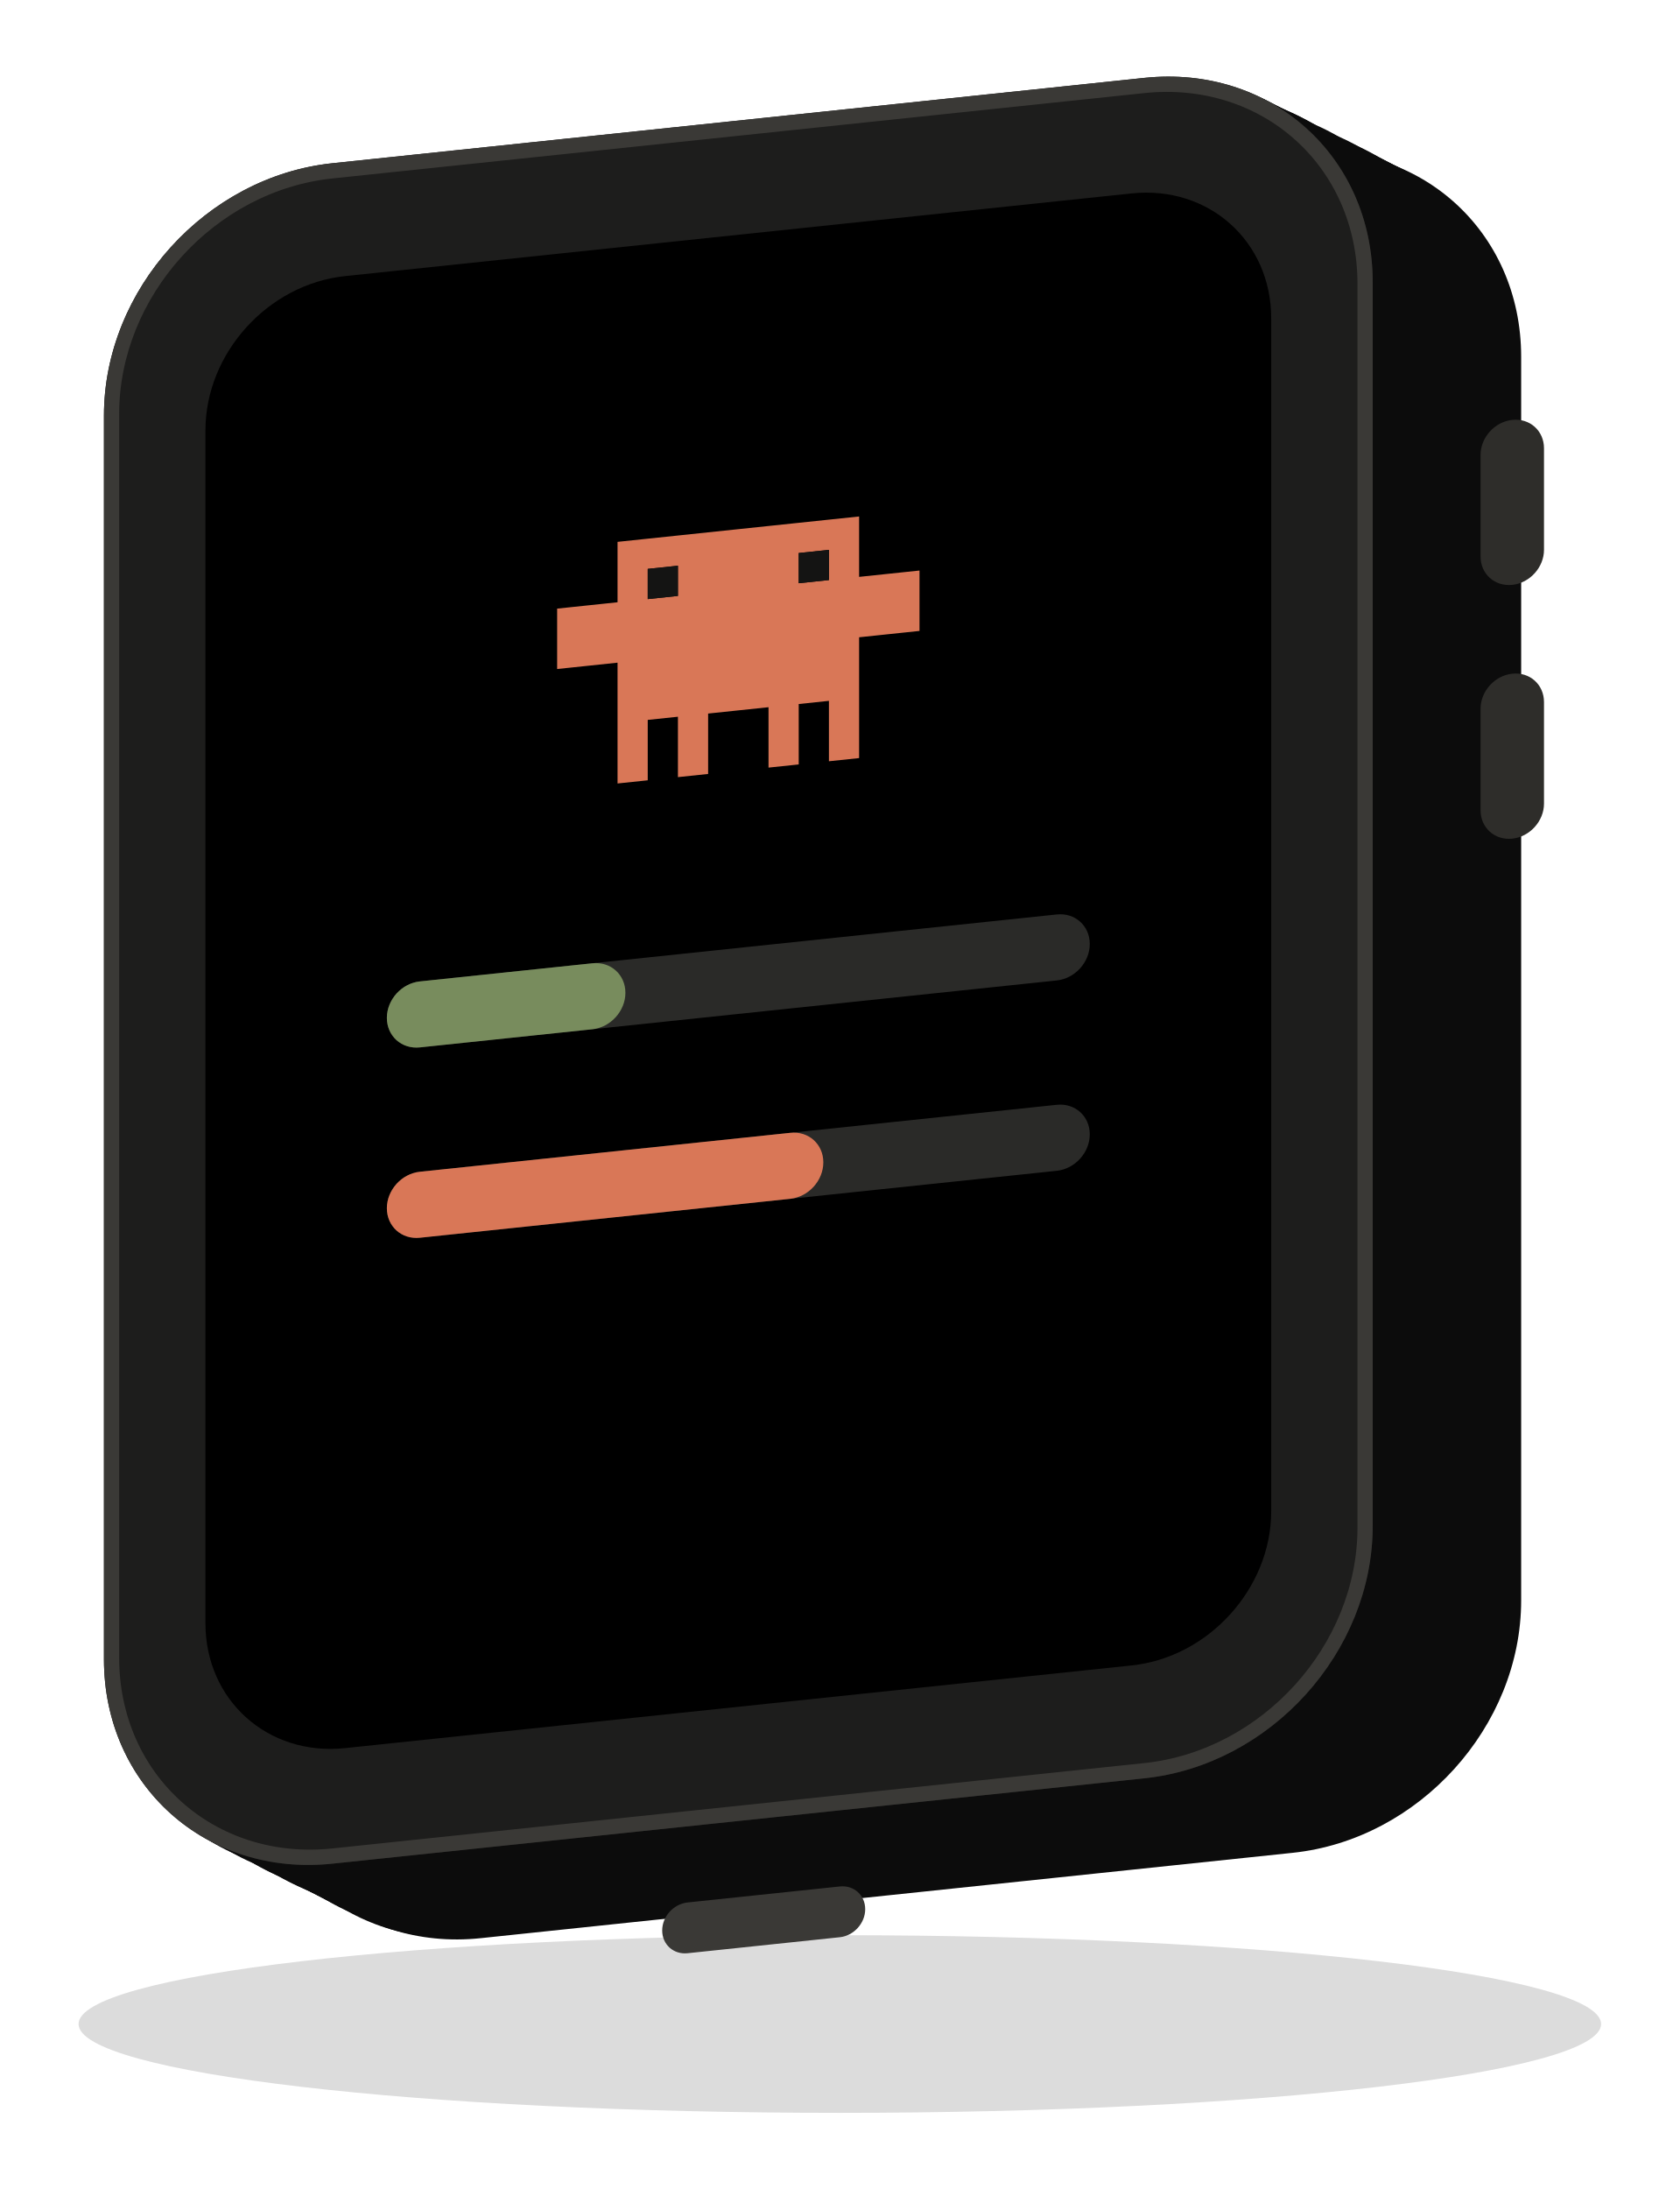
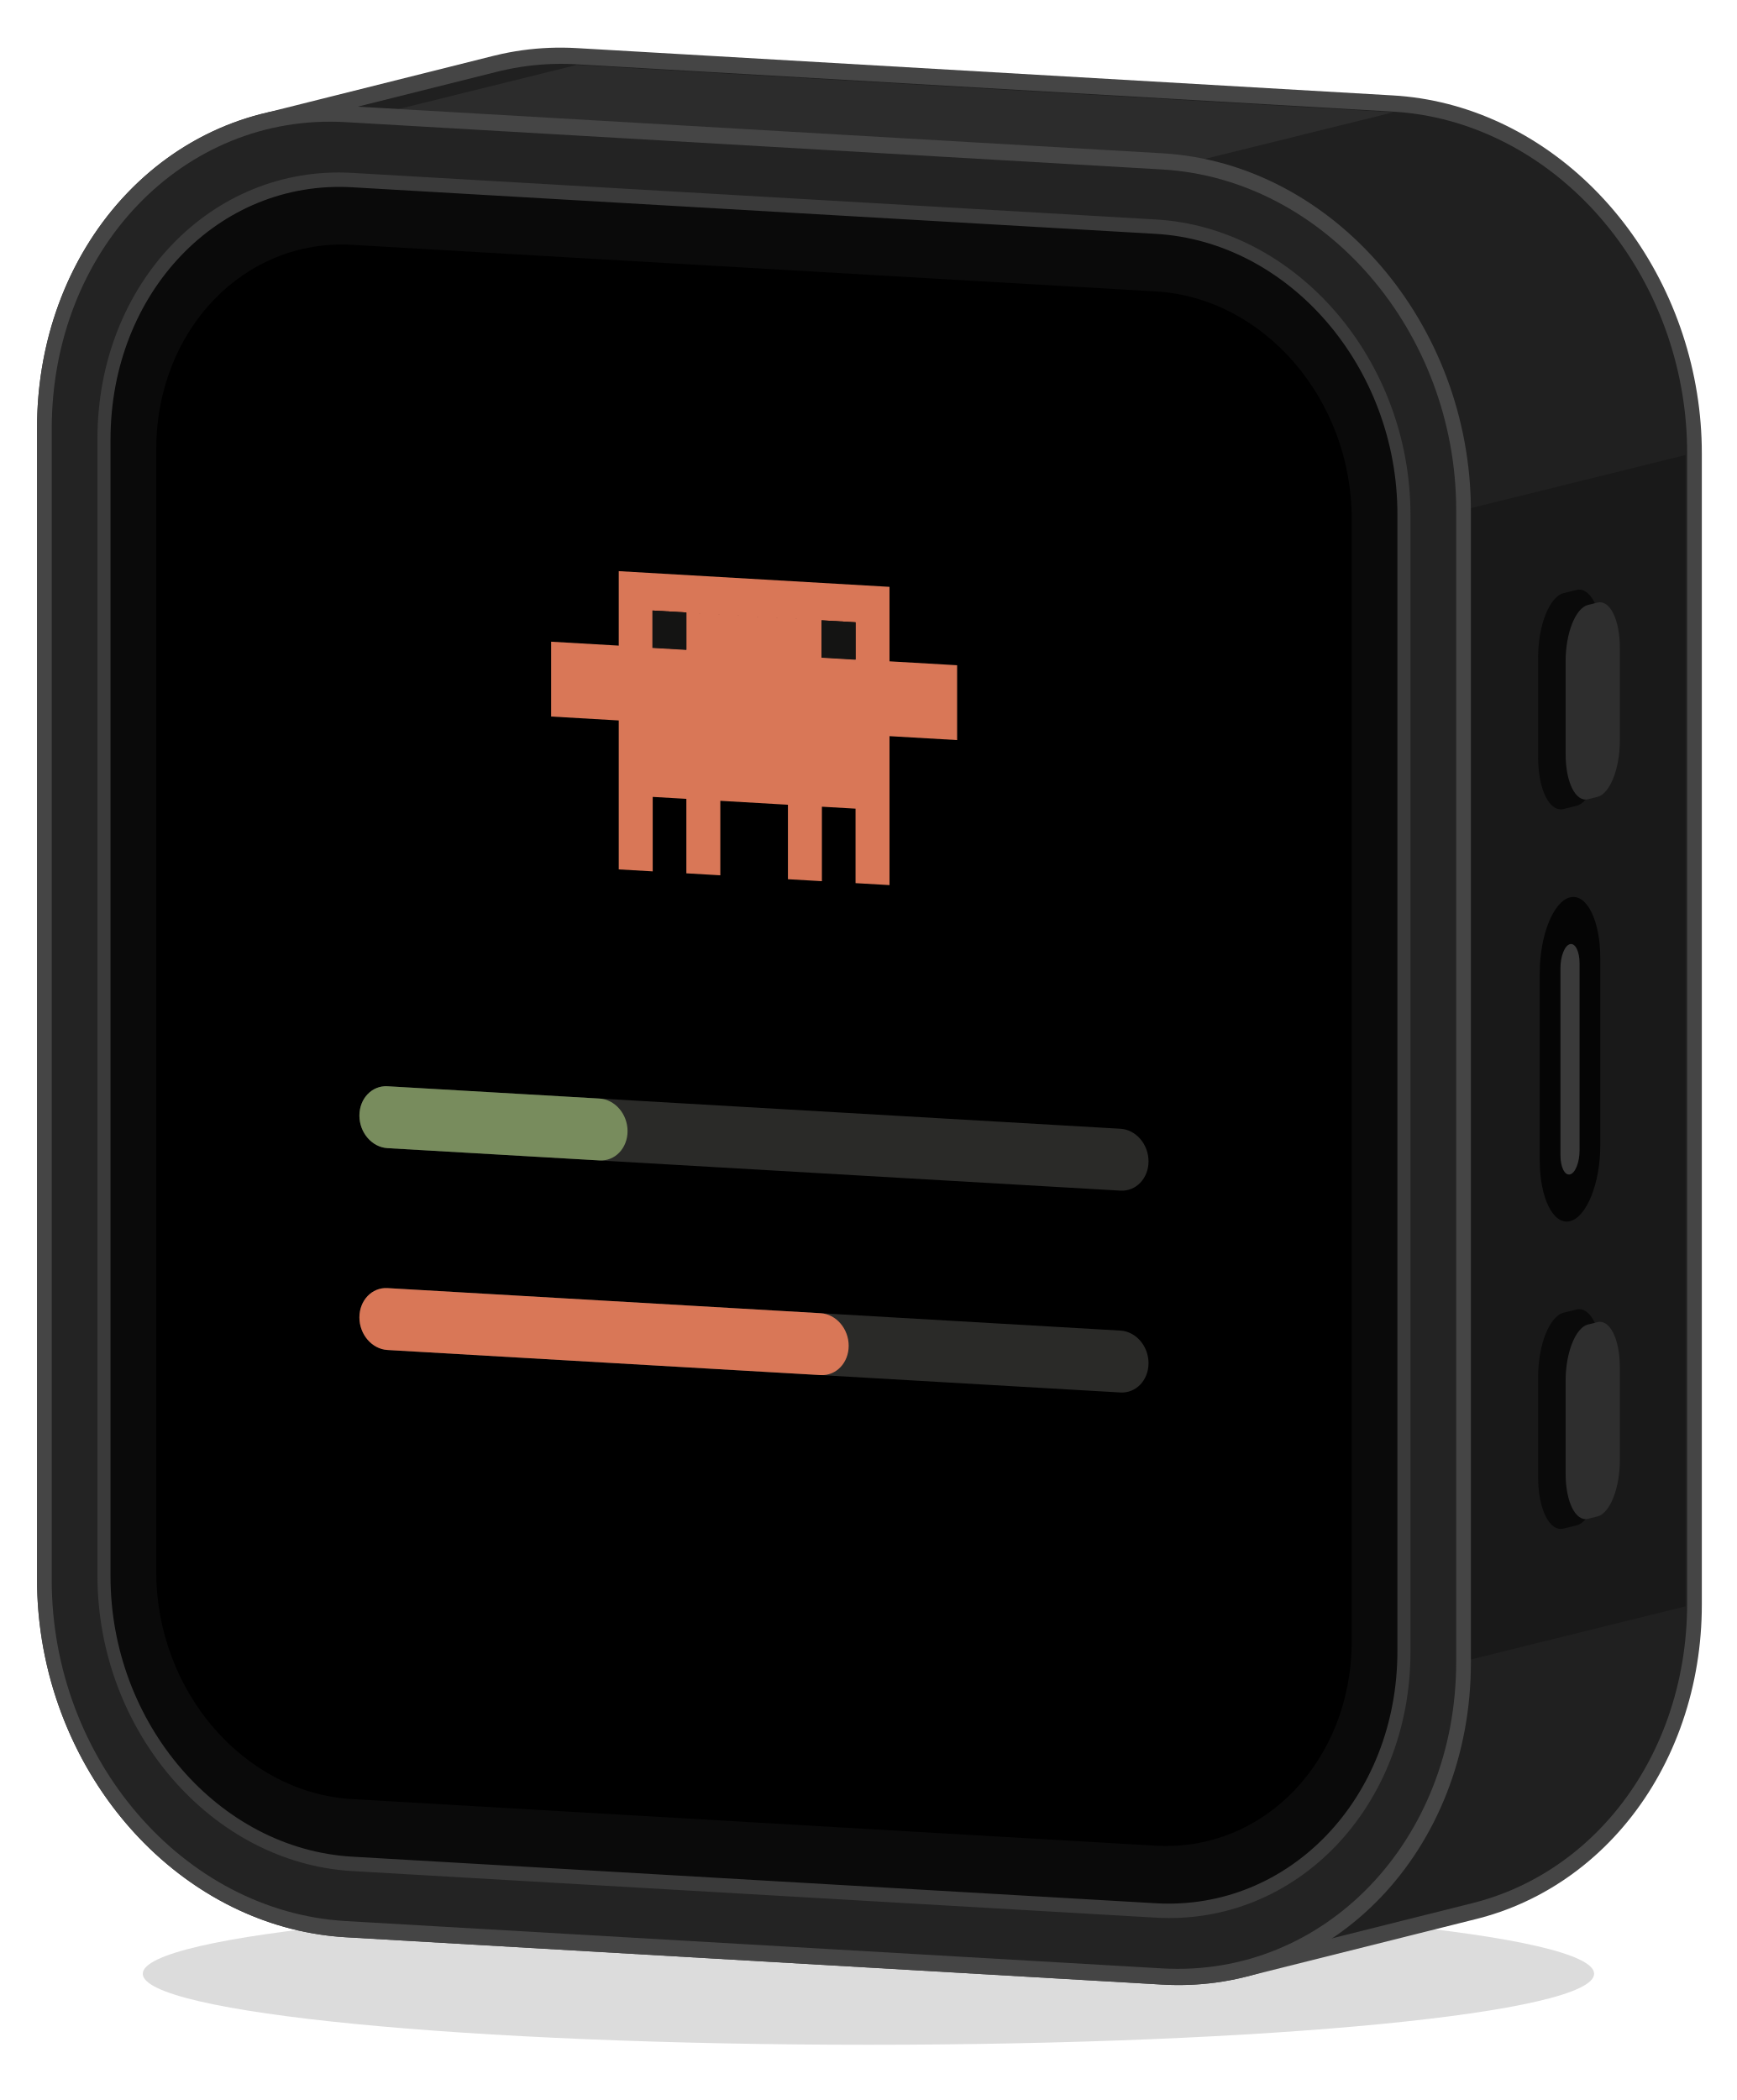
- <svg xmlns="http://www.w3.org/2000/svg" width="132" height="172" viewBox="62.0 12.5 132.0 172.5">
-   <ellipse cx="128.0" cy="172" rx="60.0" ry="7" fill="#000000" opacity="0.14" />
-   <g transform="translate(120 98) skewY(-6) translate(-120 -98)">
-     <rect x="81.7" y="29.1" width="100.0" height="134.0" rx="18.0" fill="#0c0c0c" />
-     <rect x="81.2" y="28.9" width="100.0" height="134.0" rx="18.0" fill="#0c0c0c" />
-     <rect x="80.8" y="28.6" width="100.0" height="134.0" rx="18.0" fill="#0c0c0c" />
-     <rect x="80.3" y="28.3" width="100.0" height="134.0" rx="18.0" fill="#0c0c0c" />
-     <rect x="79.9" y="28.1" width="100.0" height="134.0" rx="18.0" fill="#0c0c0c" />
-     <rect x="79.5" y="27.8" width="100.0" height="134.0" rx="18.0" fill="#0c0c0c" />
-     <rect x="79.0" y="27.5" width="100.0" height="134.0" rx="18.0" fill="#0c0c0c" />
-     <rect x="78.5" y="27.2" width="100.0" height="134.0" rx="18.0" fill="#0c0c0c" />
-     <rect x="78.1" y="26.9" width="100.0" height="134.0" rx="18.0" fill="#0c0c0c" />
-     <rect x="77.7" y="26.7" width="100.0" height="134.0" rx="18.0" fill="#0c0c0c" />
-     <rect x="77.2" y="26.4" width="100.0" height="134.0" rx="18.0" fill="#0c0c0c" />
-     <rect x="76.8" y="26.1" width="100.0" height="134.0" rx="18.0" fill="#0c0c0c" />
-     <rect x="76.3" y="25.9" width="100.0" height="134.0" rx="18.0" fill="#0c0c0c" />
-     <rect x="75.8" y="25.6" width="100.0" height="134.0" rx="18.0" fill="#0c0c0c" />
-     <rect x="75.4" y="25.3" width="100.0" height="134.0" rx="18.0" fill="#0c0c0c" />
-     <rect x="75.0" y="25.0" width="100.0" height="134.0" rx="18.0" fill="#0c0c0c" />
-     <rect x="74.5" y="24.8" width="100.0" height="134.0" rx="18.0" fill="#0c0c0c" />
-     <rect x="74.0" y="24.5" width="100.0" height="134.0" rx="18.0" fill="#0c0c0c" />
-     <rect x="73.6" y="24.2" width="100.0" height="134.0" rx="18.0" fill="#0c0c0c" />
-     <rect x="73.2" y="23.9" width="100.0" height="134.0" rx="18.0" fill="#0c0c0c" />
-     <rect x="72.7" y="23.6" width="100.0" height="134.0" rx="18.0" fill="#0c0c0c" />
-     <rect x="72.2" y="23.4" width="100.0" height="134.0" rx="18.0" fill="#0c0c0c" />
-     <rect x="71.8" y="23.1" width="100.0" height="134.0" rx="18.0" fill="#0c0c0c" />
-     <rect x="71.3" y="22.8" width="100.0" height="134.0" rx="18.0" fill="#0c0c0c" />
-     <rect x="70.9" y="22.6" width="100.0" height="134.0" rx="18.0" fill="#0c0c0c" />
-     <rect x="70.5" y="22.3" width="100.0" height="134.0" rx="18.0" fill="#0c0c0c" />
-     <rect x="70.0" y="22.0" width="100.0" height="134.0" rx="18.0" fill="#1d1d1c" />
-     <rect x="70.6" y="22.6" width="98.8" height="132.8" rx="17.4" fill="none" stroke="#3a3936" stroke-width="1.2" />
-     <rect x="178.5" y="52.0" width="5.0" height="13.0" rx="2.5" fill="#2e2d2a" />
-     <rect x="178.5" y="72.0" width="5.0" height="13.0" rx="2.5" fill="#2e2d2a" />
-     <rect x="114.0" y="162.0" width="16.0" height="4.0" rx="2.0" fill="#3a3936" />
-     <rect x="78.0" y="31.0" width="84.0" height="116.0" rx="11.0" fill="#000000" />
-     <path d="M110.48 54.20h2.38v2.38h-2.38zM112.86 54.20h2.38v2.38h-2.38zM115.24 54.20h2.38v2.38h-2.38zM117.62 54.20h2.38v2.38h-2.38zM120.00 54.20h2.38v2.38h-2.38zM122.38 54.20h2.38v2.38h-2.38zM124.76 54.20h2.38v2.38h-2.38zM127.14 54.20h2.38v2.38h-2.38zM110.48 56.58h2.38v2.38h-2.38zM115.24 56.58h2.38v2.38h-2.38zM117.62 56.58h2.38v2.38h-2.38zM120.00 56.58h2.38v2.38h-2.38zM122.38 56.58h2.38v2.38h-2.38zM127.14 56.58h2.38v2.38h-2.38zM105.72 58.96h2.38v2.38h-2.38zM108.10 58.96h2.38v2.38h-2.38zM110.48 58.96h2.38v2.38h-2.38zM112.86 58.96h2.38v2.38h-2.38zM115.24 58.96h2.38v2.38h-2.38zM117.62 58.96h2.38v2.38h-2.38zM120.00 58.96h2.38v2.38h-2.38zM122.38 58.96h2.38v2.38h-2.38zM124.76 58.96h2.38v2.38h-2.38zM127.14 58.96h2.38v2.38h-2.38zM129.52 58.96h2.38v2.38h-2.38zM131.90 58.96h2.38v2.38h-2.38zM105.72 61.34h2.38v2.38h-2.38zM108.10 61.34h2.38v2.38h-2.38zM110.48 61.34h2.38v2.38h-2.38zM112.86 61.34h2.38v2.38h-2.38zM115.24 61.34h2.38v2.38h-2.38zM117.62 61.34h2.38v2.38h-2.38zM120.00 61.34h2.38v2.38h-2.38zM122.38 61.34h2.38v2.38h-2.38zM124.76 61.34h2.38v2.38h-2.38zM127.14 61.34h2.38v2.38h-2.38zM129.52 61.34h2.38v2.38h-2.38zM131.90 61.34h2.38v2.38h-2.38zM110.48 63.72h2.38v2.38h-2.38zM112.86 63.72h2.38v2.38h-2.38zM115.24 63.72h2.38v2.38h-2.38zM117.62 63.72h2.38v2.38h-2.38zM120.00 63.72h2.38v2.38h-2.38zM122.38 63.72h2.38v2.38h-2.38zM124.76 63.72h2.38v2.38h-2.38zM127.14 63.72h2.38v2.38h-2.38zM110.48 66.10h2.38v2.38h-2.38zM112.86 66.10h2.38v2.38h-2.38zM115.24 66.10h2.38v2.38h-2.38zM117.62 66.10h2.38v2.38h-2.38zM120.00 66.10h2.38v2.38h-2.38zM122.38 66.10h2.38v2.38h-2.38zM124.76 66.10h2.38v2.38h-2.38zM127.14 66.10h2.38v2.38h-2.38zM110.48 68.48h2.38v2.38h-2.38zM115.24 68.48h2.38v2.38h-2.38zM122.38 68.48h2.38v2.38h-2.38zM127.14 68.48h2.38v2.38h-2.38zM110.48 70.86h2.38v2.38h-2.38zM115.24 70.86h2.38v2.38h-2.38zM122.38 70.86h2.38v2.38h-2.38zM127.14 70.86h2.38v2.38h-2.38z" fill="#d97757" />
-     <path d="M112.86 56.58h2.38v2.38h-2.38zM124.76 56.58h2.38v2.38h-2.38z" fill="#141413" />
-     <rect x="92.3" y="87.2" width="55.4" height="5.2" rx="2.6" fill="#2a2a28" />
-     <rect x="92.3" y="87.2" width="18.8" height="5.2" rx="2.6" fill="#788c5d" />
-     <rect x="92.3" y="102.2" width="55.4" height="5.2" rx="2.6" fill="#2a2a28" />
-     <rect x="92.3" y="102.2" width="34.4" height="5.2" rx="2.6" fill="#d97757" />
+ <svg xmlns="http://www.w3.org/2000/svg" width="110" height="133" viewBox="-47.45 -66.37 109.51 133.08">
+   <ellipse cx="7.31" cy="58.71" rx="45.99" ry="4.5" fill="#000" opacity="0.14" />
+   <g transform="matrix(2.07 0.12 0 2.28 -44.45 -59.71)">
+     <path d="M9 9 L16.07 7.02 L41.07 7.02 L41.07 39.02 L34 41 L9 41Z" fill="#454545" stroke="#454545" stroke-width="18.9" stroke-linejoin="round" />
+     <path d="M9 9 L16.07 7.02 L41.07 7.02 L41.07 39.02 L34 41 L9 41Z" fill="#202020" stroke="#202020" stroke-width="18" stroke-linejoin="round" />
+   </g>
+   <g transform="matrix(2.07 0.12 1.01 -0.25 -44.45 -59.71)">
+     <rect x="9" y="0" width="25" height="14.5" rx="0" fill="#2c2c2c" />
+   </g>
+   <g transform="matrix(1.01 -0.25 0 2.28 44.45 -54.43)">
+     <rect x="0" y="9" width="14.5" height="32" rx="0" fill="#191919" />
+   </g>
+   <g transform="matrix(1.01 -0.25 0 2.28 44.45 -54.43)">
+     <rect x="5.25" y="12" width="4" height="6" rx="1.6" fill="#0a0a0a" />
+   </g>
+   <g transform="matrix(1.01 -0.25 0 2.28 45.89 -54.34)">
+     <rect x="5.55" y="12.3" width="3.4" height="5.4" rx="1.4" fill="#2e2e2e" />
+   </g>
+   <g transform="matrix(1.01 -0.25 0 2.28 44.45 -54.43)">
+     <rect x="5.25" y="32" width="4" height="6" rx="1.6" fill="#0a0a0a" />
+   </g>
+   <g transform="matrix(1.01 -0.25 0 2.28 45.89 -54.34)">
+     <rect x="5.55" y="32.3" width="3.4" height="5.4" rx="1.4" fill="#2e2e2e" />
+   </g>
+   <g transform="matrix(1.01 -0.25 0 2.28 44.45 -54.43)">
+     <rect x="5.35" y="20.5" width="3.8" height="9" rx="1.9" fill="#050505" />
+   </g>
+   <g transform="matrix(1.01 -0.25 0 2.28 44.45 -54.43)">
+     <rect x="6.65" y="21.8" width="1.2" height="6.4" rx="0.6" fill="#3a3a3a" />
+   </g>
+   <g transform="matrix(2.07 0.12 0 2.28 -44.45 -59.71)">
+     <rect x="-0.45" y="-0.45" width="43.9" height="50.9" rx="9.45" fill="#454545" />
+     <rect x="0" y="0" width="43" height="50" rx="9" fill="#232323" />
+     <rect x="1.6" y="1.6" width="39.8" height="46.8" rx="7.6" fill="#0a0a0a" />
+     <rect x="3.2" y="3.4" width="36.6" height="43.2" rx="6" fill="#000000" />
+     <path d="M17.36 12.04h8.29v1.04h-8.29zM17.36 13.08h1.04v1.04h-1.04zM19.43 13.08h4.14v1.04h-4.14zM24.61 13.08h1.04v1.04h-1.04zM15.29 14.11h12.43v1.04h-12.43zM15.29 15.15h12.43v1.04h-12.43zM17.36 16.18h8.29v1.04h-8.29zM17.36 17.22h8.29v1.04h-8.29zM17.36 18.25h1.04v1.04h-1.04zM19.43 18.25h1.04v1.04h-1.04zM22.54 18.25h1.04v1.04h-1.04zM24.61 18.25h1.04v1.04h-1.04zM17.36 19.29h1.04v1.04h-1.04zM19.43 19.29h1.04v1.04h-1.04zM22.54 19.29h1.04v1.04h-1.04zM24.61 19.29h1.04v1.04h-1.04z" fill="#d97757" />
+     <path d="M18.39 13.08h1.04v1.04h-1.04zM23.57 13.08h1.04v1.04h-1.04z" fill="#141413" />
+     <rect x="9.42" y="26.73" width="24.16" height="1.72" rx="0.86" fill="#2a2a28" />
+     <rect x="9.42" y="26.73" width="8.21" height="1.72" rx="0.86" fill="#788c5d" />
+     <rect x="9.42" y="32.34" width="24.16" height="1.72" rx="0.86" fill="#2a2a28" />
+     <rect x="9.42" y="32.34" width="14.98" height="1.72" rx="0.86" fill="#d97757" />
+     <rect x="1.6" y="1.6" width="39.8" height="46.8" rx="7.6" fill="none" stroke="#3a3a3a" stroke-width="0.4" />
  </g>
</svg>
